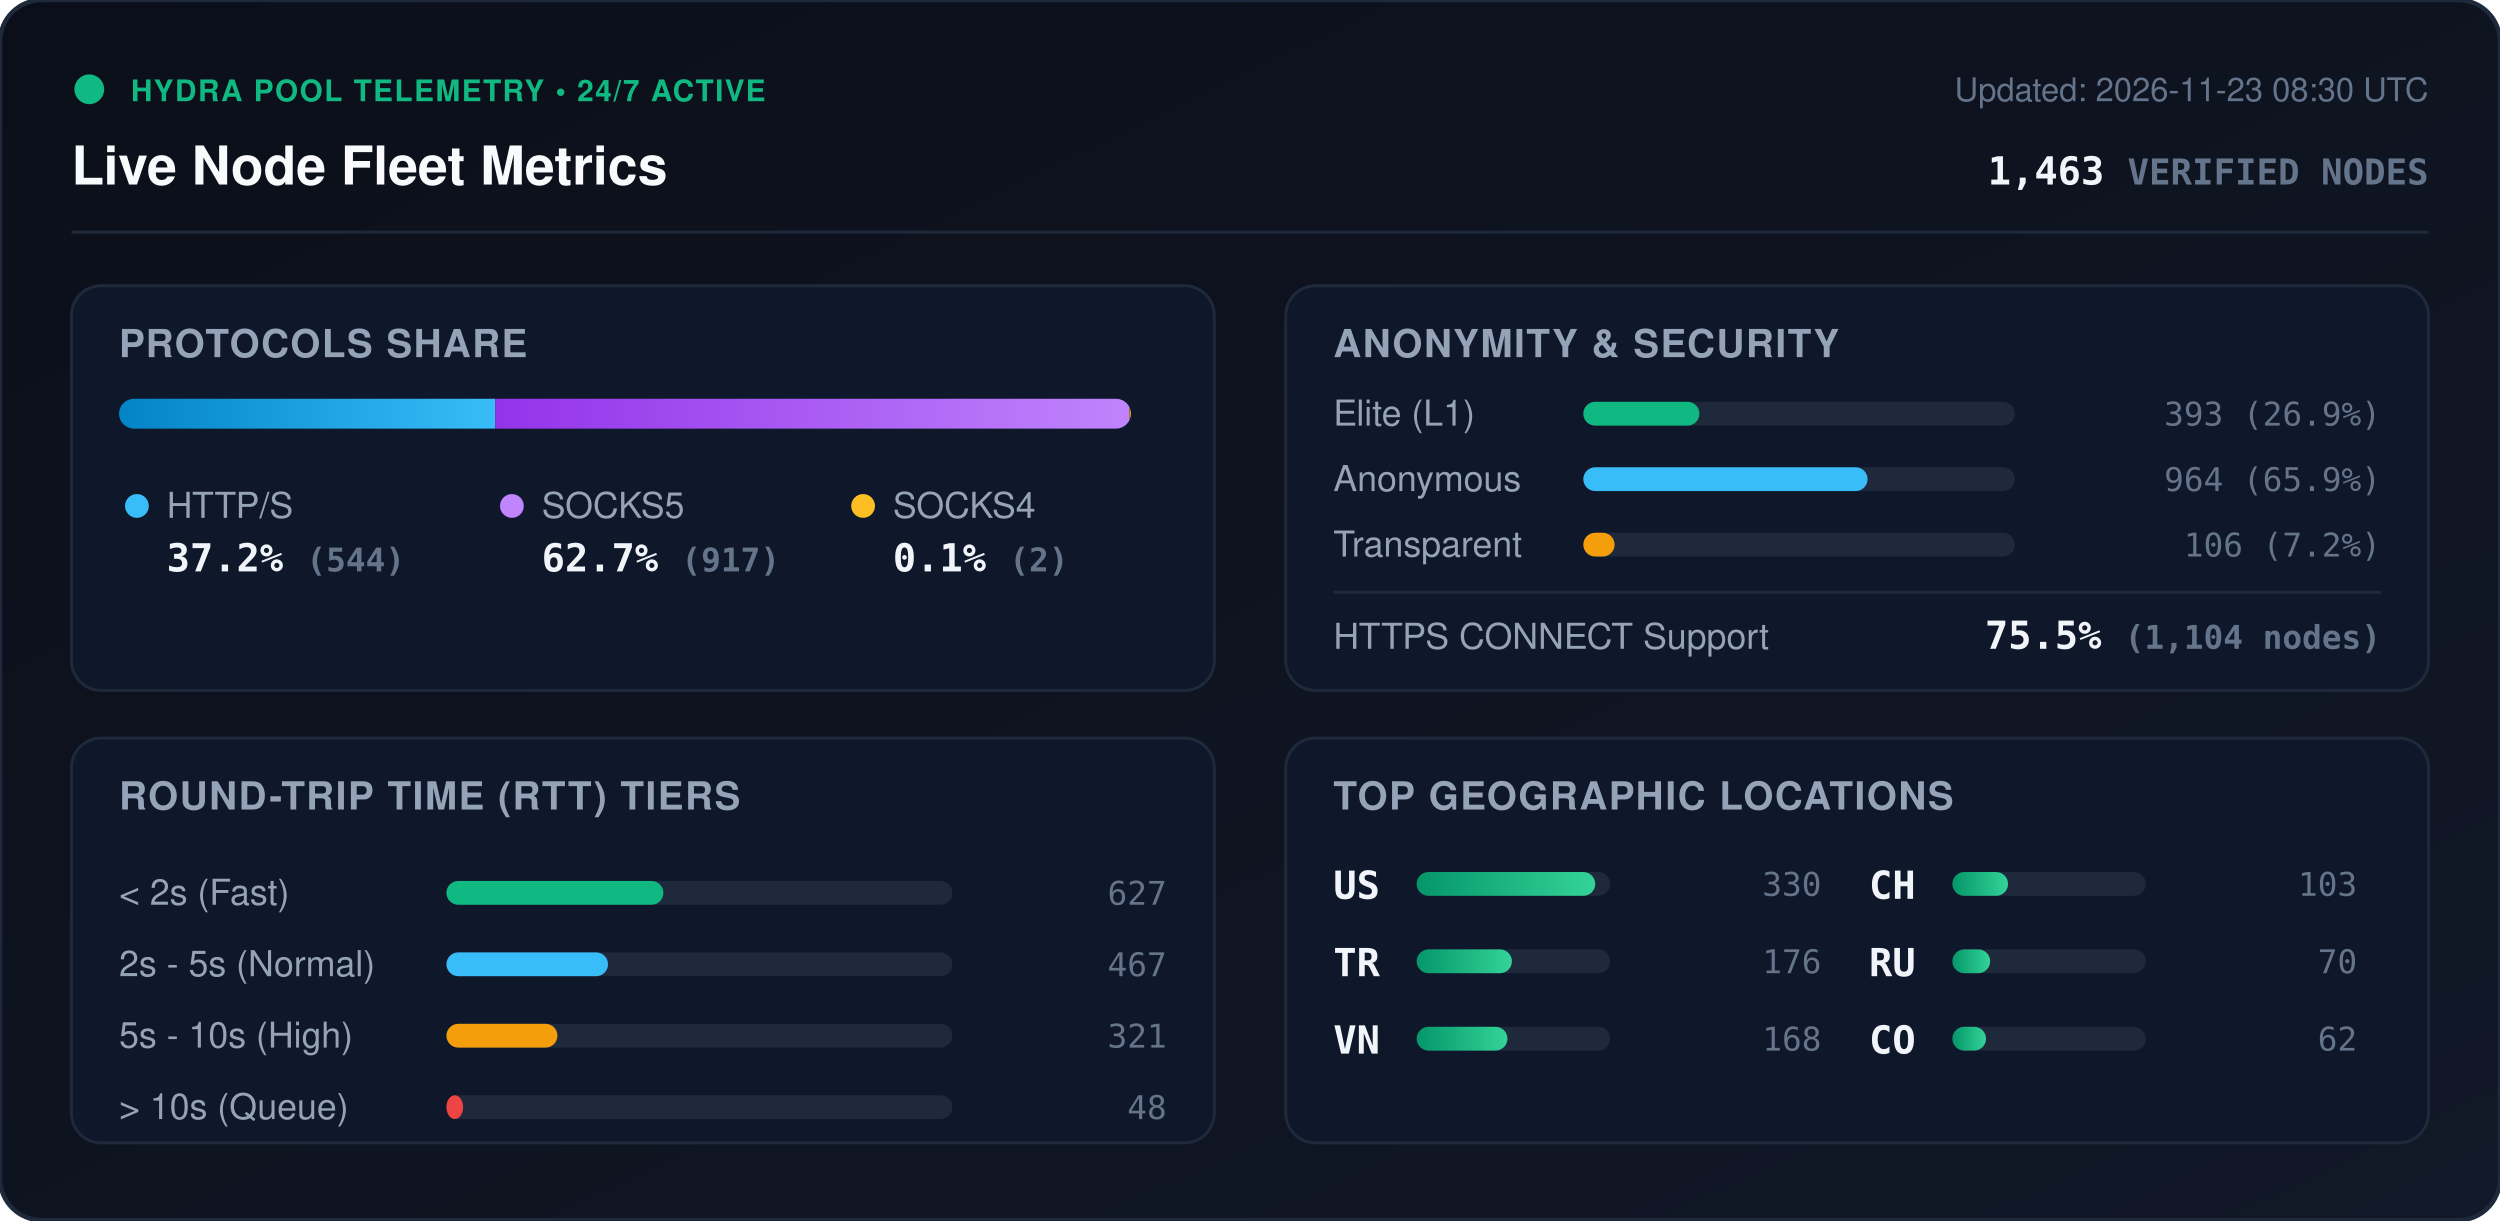
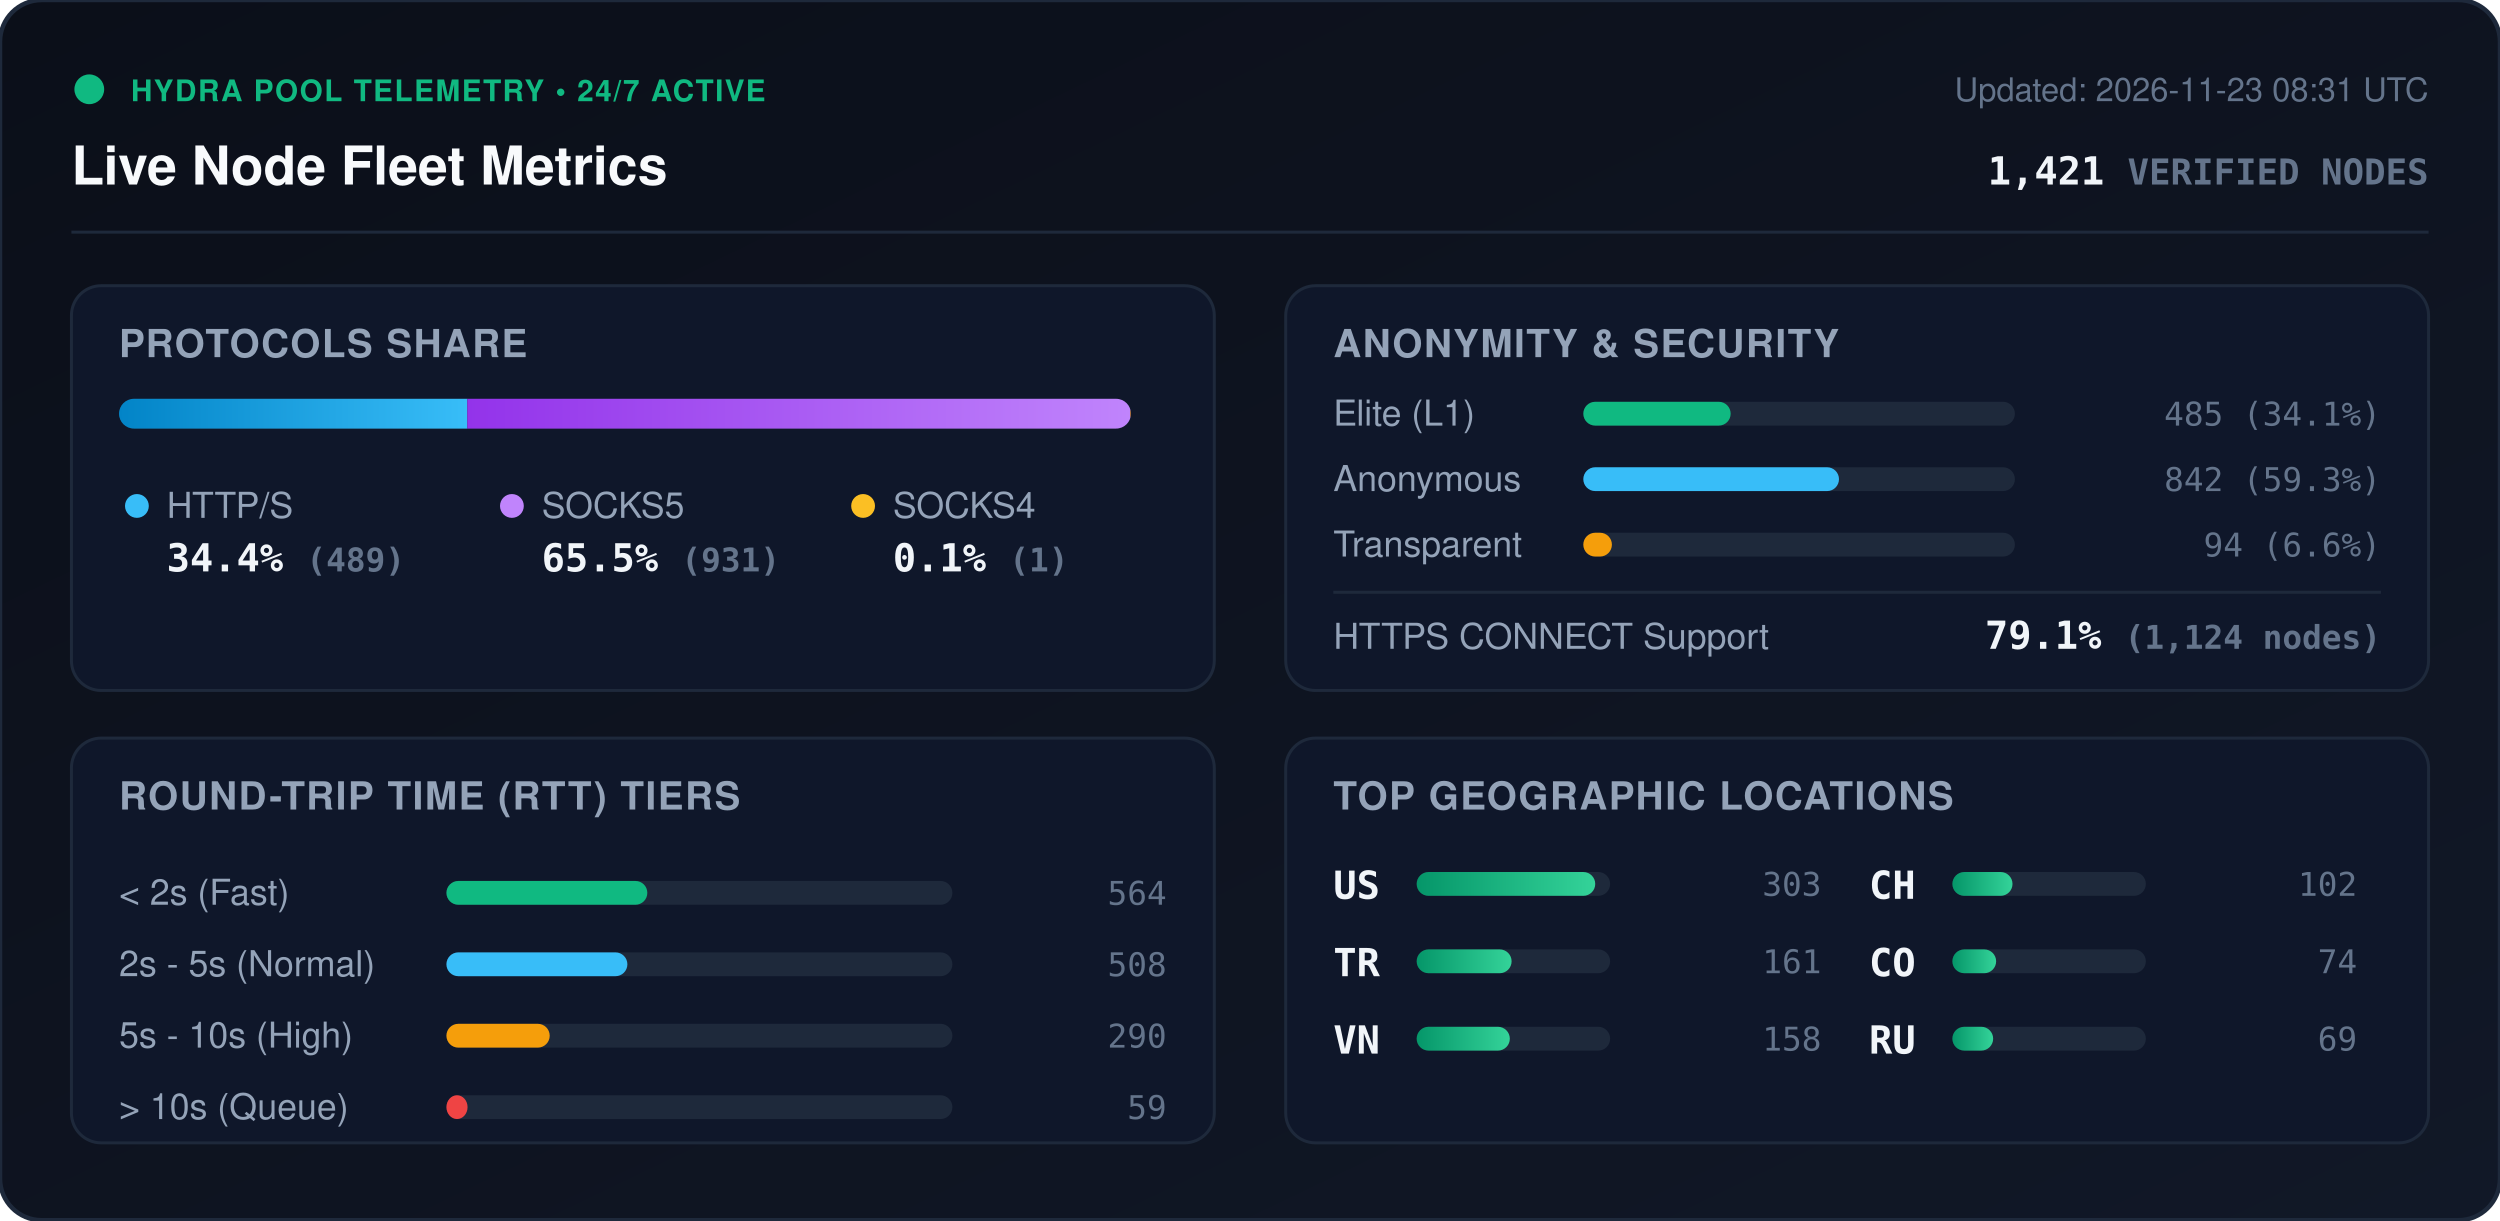
<svg xmlns="http://www.w3.org/2000/svg" viewBox="0 0 840 410" width="840" height="410" style="max-width: 100%; height: auto;">
  <defs>
    <linearGradient id="bg" x1="0%" y1="0%" x2="100%" y2="100%">
      <stop offset="0%" stop-color="#0b0f19" />
      <stop offset="100%" stop-color="#111827" />
    </linearGradient>
    <linearGradient id="bar-http" x1="0%" y1="0%" x2="100%" y2="0%">
      <stop offset="0%" stop-color="#0284c7" />
      <stop offset="100%" stop-color="#38bdf8" />
    </linearGradient>
    <linearGradient id="bar-socks5" x1="0%" y1="0%" x2="100%" y2="0%">
      <stop offset="0%" stop-color="#9333ea" />
      <stop offset="100%" stop-color="#c084fc" />
    </linearGradient>
    <linearGradient id="bar-socks4" x1="0%" y1="0%" x2="100%" y2="0%">
      <stop offset="0%" stop-color="#d97706" />
      <stop offset="100%" stop-color="#fbbf24" />
    </linearGradient>
    <linearGradient id="bar-green" x1="0%" y1="0%" x2="100%" y2="0%">
      <stop offset="0%" stop-color="#059669" />
      <stop offset="100%" stop-color="#34d399" />
    </linearGradient>
    <clipPath id="prog-track-clip">
      <rect width="340.0" height="10" rx="5" />
    </clipPath>
    <style>
      .title { font: 700 18px -apple-system, BlinkMacSystemFont, 'Segoe UI', Helvetica, Arial, sans-serif; fill: #f8fafc; }
      .sub { font: 500 11px -apple-system, BlinkMacSystemFont, 'Segoe UI', Helvetica, Arial, sans-serif; fill: #64748b; }
      .section-hdr { font: 600 13px -apple-system, BlinkMacSystemFont, 'Segoe UI', Helvetica, Arial, sans-serif; fill: #94a3b8; letter-spacing: 0.5px; }
      .metric-val { font: 700 13px -apple-system, BlinkMacSystemFont, 'Segoe UI', Helvetica, Arial, sans-serif; fill: #f1f5f9; }
      .metric-lbl { font: 500 12px -apple-system, BlinkMacSystemFont, 'Segoe UI', Helvetica, Arial, sans-serif; fill: #94a3b8; }
      .badge-txt { font: 700 10px -apple-system, BlinkMacSystemFont, 'Segoe UI', Helvetica, Arial, sans-serif; fill: #10b981; letter-spacing: 0.5px; }
      .mono { font-family: ui-monospace, SFMono-Regular, Menlo, Monaco, Consolas, monospace; }
      .pulse { animation: beacon 2s infinite ease-in-out; }
      @keyframes beacon { 0%, 100% { opacity: 1; } 50% { opacity: 0.35; } }
    </style>
  </defs>
  <rect width="840" height="410" rx="14" fill="url(#bg)" stroke="#1e293b" stroke-width="1.5" />
  <g transform="translate(24, 24)">
    <circle cx="6" cy="6" r="5" fill="#10b981" class="pulse" />
    <text x="20" y="10" class="badge-txt">HYDRA POOL TELEMETRY • 24/7 ACTIVE</text>
    <text x="0" y="38" class="title">Live Node Fleet Metrics</text>
-     <text x="792" y="10" text-anchor="end" class="sub">Updated: 2026-11-23 08:30 UTC</text>
-     <text x="792" y="38" text-anchor="end" class="metric-val mono" fill="#38bdf8">1,463 <tspan font-size="12" fill="#64748b">VERIFIED NODES</tspan>
+     <text x="792" y="10" text-anchor="end" class="sub">Updated: 2026-11-23 08:31 UTC</text>
+     <text x="792" y="38" text-anchor="end" class="metric-val mono" fill="#38bdf8">1,421 <tspan font-size="12" fill="#64748b">VERIFIED NODES</tspan>
    </text>
  </g>
  <line x1="24" y1="78" x2="816" y2="78" stroke="#1e293b" stroke-width="1" />
  <g transform="translate(24, 96)">
    <rect width="384" height="136" rx="10" fill="#0f172a" stroke="#1e293b" />
    <text x="16" y="24" class="section-hdr">PROTOCOLS SHARE</text>
    <g transform="translate(16, 38)">
      <rect width="340.0" height="10" rx="5" fill="#1e293b" />
      <g clip-path="url(#prog-track-clip)">
-         <rect x="0" width="126.4" height="10" fill="url(#bar-http)" />
-         <rect x="126.4" width="213.1" height="10" fill="url(#bar-socks5)" />
-         <rect x="339.5" width="0.5" height="10" fill="url(#bar-socks4)" />
+         <rect x="0" width="117.0" height="10" fill="url(#bar-http)" />
+         <rect x="117.0" width="222.8" height="10" fill="url(#bar-socks5)" />
+         <rect x="339.8" width="0.2" height="10" fill="url(#bar-socks4)" />
      </g>
    </g>
    <g transform="translate(16, 68)">
      <circle cx="6" cy="6" r="4" fill="#38bdf8" />
      <text x="16" y="10" class="metric-lbl">HTTP/S</text>
-       <text x="16" y="28" class="metric-val mono">37.2% <tspan font-size="11" fill="#64748b">(544)</tspan>
+       <text x="16" y="28" class="metric-val mono">34.4% <tspan font-size="11" fill="#64748b">(489)</tspan>
      </text>
      <circle cx="132" cy="6" r="4" fill="#c084fc" />
      <text x="142" y="10" class="metric-lbl">SOCKS5</text>
-       <text x="142" y="28" class="metric-val mono">62.7% <tspan font-size="11" fill="#64748b">(917)</tspan>
+       <text x="142" y="28" class="metric-val mono">65.5% <tspan font-size="11" fill="#64748b">(931)</tspan>
      </text>
      <circle cx="250" cy="6" r="4" fill="#fbbf24" />
      <text x="260" y="10" class="metric-lbl">SOCKS4</text>
-       <text x="260" y="28" class="metric-val mono">0.1% <tspan font-size="11" fill="#64748b">(2)</tspan>
+       <text x="260" y="28" class="metric-val mono">0.1% <tspan font-size="11" fill="#64748b">(1)</tspan>
      </text>
    </g>
  </g>
  <g transform="translate(432, 96)">
    <rect width="384" height="136" rx="10" fill="#0f172a" stroke="#1e293b" />
    <text x="16" y="24" class="section-hdr">ANONYMITY &amp; SECURITY</text>
    <text x="16" y="47" class="metric-lbl">Elite (L1)</text>
    <rect x="100" y="39" width="145.0" height="8" rx="4" fill="#1e293b" />
-     <rect x="100" y="39" width="39.0" height="8" rx="4" fill="#10b981" />
-     <text x="368" y="47" text-anchor="end" class="mono sub" fill="#e2e8f0">393 (26.9%)</text>
+     <rect x="100" y="39" width="49.5" height="8" rx="4" fill="#10b981" />
+     <text x="368" y="47" text-anchor="end" class="mono sub" fill="#e2e8f0">485 (34.1%)</text>
    <text x="16" y="69" class="metric-lbl">Anonymous</text>
    <rect x="100" y="61" width="145.0" height="8" rx="4" fill="#1e293b" />
-     <rect x="100" y="61" width="95.5" height="8" rx="4" fill="#38bdf8" />
-     <text x="368" y="69" text-anchor="end" class="mono sub" fill="#e2e8f0">964 (65.9%)</text>
+     <rect x="100" y="61" width="85.9" height="8" rx="4" fill="#38bdf8" />
+     <text x="368" y="69" text-anchor="end" class="mono sub" fill="#e2e8f0">842 (59.3%)</text>
    <text x="16" y="91" class="metric-lbl">Transparent</text>
    <rect x="100" y="83" width="145.0" height="8" rx="4" fill="#1e293b" />
-     <rect x="100" y="83" width="10.5" height="8" rx="4" fill="#f59e0b" />
-     <text x="368" y="91" text-anchor="end" class="mono sub" fill="#e2e8f0">106 (7.2%)</text>
+     <rect x="100" y="83" width="9.6" height="8" rx="4" fill="#f59e0b" />
+     <text x="368" y="91" text-anchor="end" class="mono sub" fill="#e2e8f0">94 (6.6%)</text>
    <line x1="16" y1="103" x2="368" y2="103" stroke="#1e293b" stroke-width="1" />
    <text x="16" y="122" class="metric-lbl">HTTPS CONNECT Support</text>
-     <text x="368" y="122" text-anchor="end" class="metric-val mono" fill="#34d399">75.5% <tspan font-size="11" fill="#64748b">(1,104 nodes)</tspan>
+     <text x="368" y="122" text-anchor="end" class="metric-val mono" fill="#34d399">79.1% <tspan font-size="11" fill="#64748b">(1,124 nodes)</tspan>
    </text>
  </g>
  <g transform="translate(24, 248)">
    <rect width="384" height="136" rx="10" fill="#0f172a" stroke="#1e293b" />
    <text x="16" y="24" class="section-hdr">ROUND-TRIP TIME (RTT) TIERS</text>
    <g transform="translate(16, 42)">
      <text x="0" y="14" class="metric-lbl">&lt; 2s (Fast)</text>
      <rect x="110" y="6" width="170" height="8" rx="4" fill="#1e293b" />
-       <rect x="110" y="6" width="72.9" height="8" rx="4" fill="#10b981" />
-       <text x="352" y="14" text-anchor="end" class="mono sub">627</text>
+       <rect x="110" y="6" width="67.5" height="8" rx="4" fill="#10b981" />
+       <text x="352" y="14" text-anchor="end" class="mono sub">564</text>
      <text x="0" y="38" class="metric-lbl">2s - 5s (Normal)</text>
      <rect x="110" y="30" width="170" height="8" rx="4" fill="#1e293b" />
-       <rect x="110" y="30" width="54.3" height="8" rx="4" fill="#38bdf8" />
-       <text x="352" y="38" text-anchor="end" class="mono sub">467</text>
+       <rect x="110" y="30" width="60.8" height="8" rx="4" fill="#38bdf8" />
+       <text x="352" y="38" text-anchor="end" class="mono sub">508</text>
      <text x="0" y="62" class="metric-lbl">5s - 10s (High)</text>
      <rect x="110" y="54" width="170" height="8" rx="4" fill="#1e293b" />
-       <rect x="110" y="54" width="37.3" height="8" rx="4" fill="#f59e0b" />
-       <text x="352" y="62" text-anchor="end" class="mono sub">321</text>
+       <rect x="110" y="54" width="34.7" height="8" rx="4" fill="#f59e0b" />
+       <text x="352" y="62" text-anchor="end" class="mono sub">290</text>
      <text x="0" y="86" class="metric-lbl">&gt; 10s (Queue)</text>
      <rect x="110" y="78" width="170" height="8" rx="4" fill="#1e293b" />
-       <rect x="110" y="78" width="5.6" height="8" rx="4" fill="#ef4444" />
-       <text x="352" y="86" text-anchor="end" class="mono sub">48</text>
+       <rect x="110" y="78" width="7.1" height="8" rx="4" fill="#ef4444" />
+       <text x="352" y="86" text-anchor="end" class="mono sub">59</text>
    </g>
  </g>
  <g transform="translate(432, 248)">
    <rect width="384" height="136" rx="10" fill="#0f172a" stroke="#1e293b" />
    <text x="16" y="24" class="section-hdr">TOP GEOGRAPHIC LOCATIONS</text>
    <g transform="translate(16, 42)">
      <g transform="translate(0, 0)">
        <text x="0" y="12" class="mono metric-val" font-size="12">US</text>
        <rect x="28" y="3" width="65" height="8" rx="4" fill="#1e293b" />
        <rect x="28" y="3" width="60.0" height="8" rx="4" fill="url(#bar-green)" />
-         <text x="164" y="11" text-anchor="end" class="mono sub">330</text>
+         <text x="164" y="11" text-anchor="end" class="mono sub">303</text>
      </g>
      <g transform="translate(0, 26)">
        <text x="0" y="12" class="mono metric-val" font-size="12">TR</text>
        <rect x="28" y="3" width="65" height="8" rx="4" fill="#1e293b" />
-         <rect x="28" y="3" width="32.0" height="8" rx="4" fill="url(#bar-green)" />
-         <text x="164" y="11" text-anchor="end" class="mono sub">176</text>
+         <rect x="28" y="3" width="31.9" height="8" rx="4" fill="url(#bar-green)" />
+         <text x="164" y="11" text-anchor="end" class="mono sub">161</text>
      </g>
      <g transform="translate(0, 52)">
        <text x="0" y="12" class="mono metric-val" font-size="12">VN</text>
        <rect x="28" y="3" width="65" height="8" rx="4" fill="#1e293b" />
-         <rect x="28" y="3" width="30.5" height="8" rx="4" fill="url(#bar-green)" />
-         <text x="164" y="11" text-anchor="end" class="mono sub">168</text>
+         <rect x="28" y="3" width="31.3" height="8" rx="4" fill="url(#bar-green)" />
+         <text x="164" y="11" text-anchor="end" class="mono sub">158</text>
      </g>
      <g transform="translate(180, 0)">
        <text x="0" y="12" class="mono metric-val" font-size="12">CH</text>
        <rect x="28" y="3" width="65" height="8" rx="4" fill="#1e293b" />
-         <rect x="28" y="3" width="18.7" height="8" rx="4" fill="url(#bar-green)" />
-         <text x="164" y="11" text-anchor="end" class="mono sub">103</text>
+         <rect x="28" y="3" width="20.2" height="8" rx="4" fill="url(#bar-green)" />
+         <text x="164" y="11" text-anchor="end" class="mono sub">102</text>
      </g>
      <g transform="translate(180, 26)">
+         <text x="0" y="12" class="mono metric-val" font-size="12">CO</text>
+         <rect x="28" y="3" width="65" height="8" rx="4" fill="#1e293b" />
+         <rect x="28" y="3" width="14.7" height="8" rx="4" fill="url(#bar-green)" />
+         <text x="164" y="11" text-anchor="end" class="mono sub">74</text>
+       </g>
+       <g transform="translate(180, 52)">
        <text x="0" y="12" class="mono metric-val" font-size="12">RU</text>
        <rect x="28" y="3" width="65" height="8" rx="4" fill="#1e293b" />
-         <rect x="28" y="3" width="12.7" height="8" rx="4" fill="url(#bar-green)" />
-         <text x="164" y="11" text-anchor="end" class="mono sub">70</text>
-       </g>
-       <g transform="translate(180, 52)">
-         <text x="0" y="12" class="mono metric-val" font-size="12">CO</text>
-         <rect x="28" y="3" width="65" height="8" rx="4" fill="#1e293b" />
-         <rect x="28" y="3" width="11.3" height="8" rx="4" fill="url(#bar-green)" />
-         <text x="164" y="11" text-anchor="end" class="mono sub">62</text>
+         <rect x="28" y="3" width="13.7" height="8" rx="4" fill="url(#bar-green)" />
+         <text x="164" y="11" text-anchor="end" class="mono sub">69</text>
      </g>
    </g>
  </g>
</svg>
